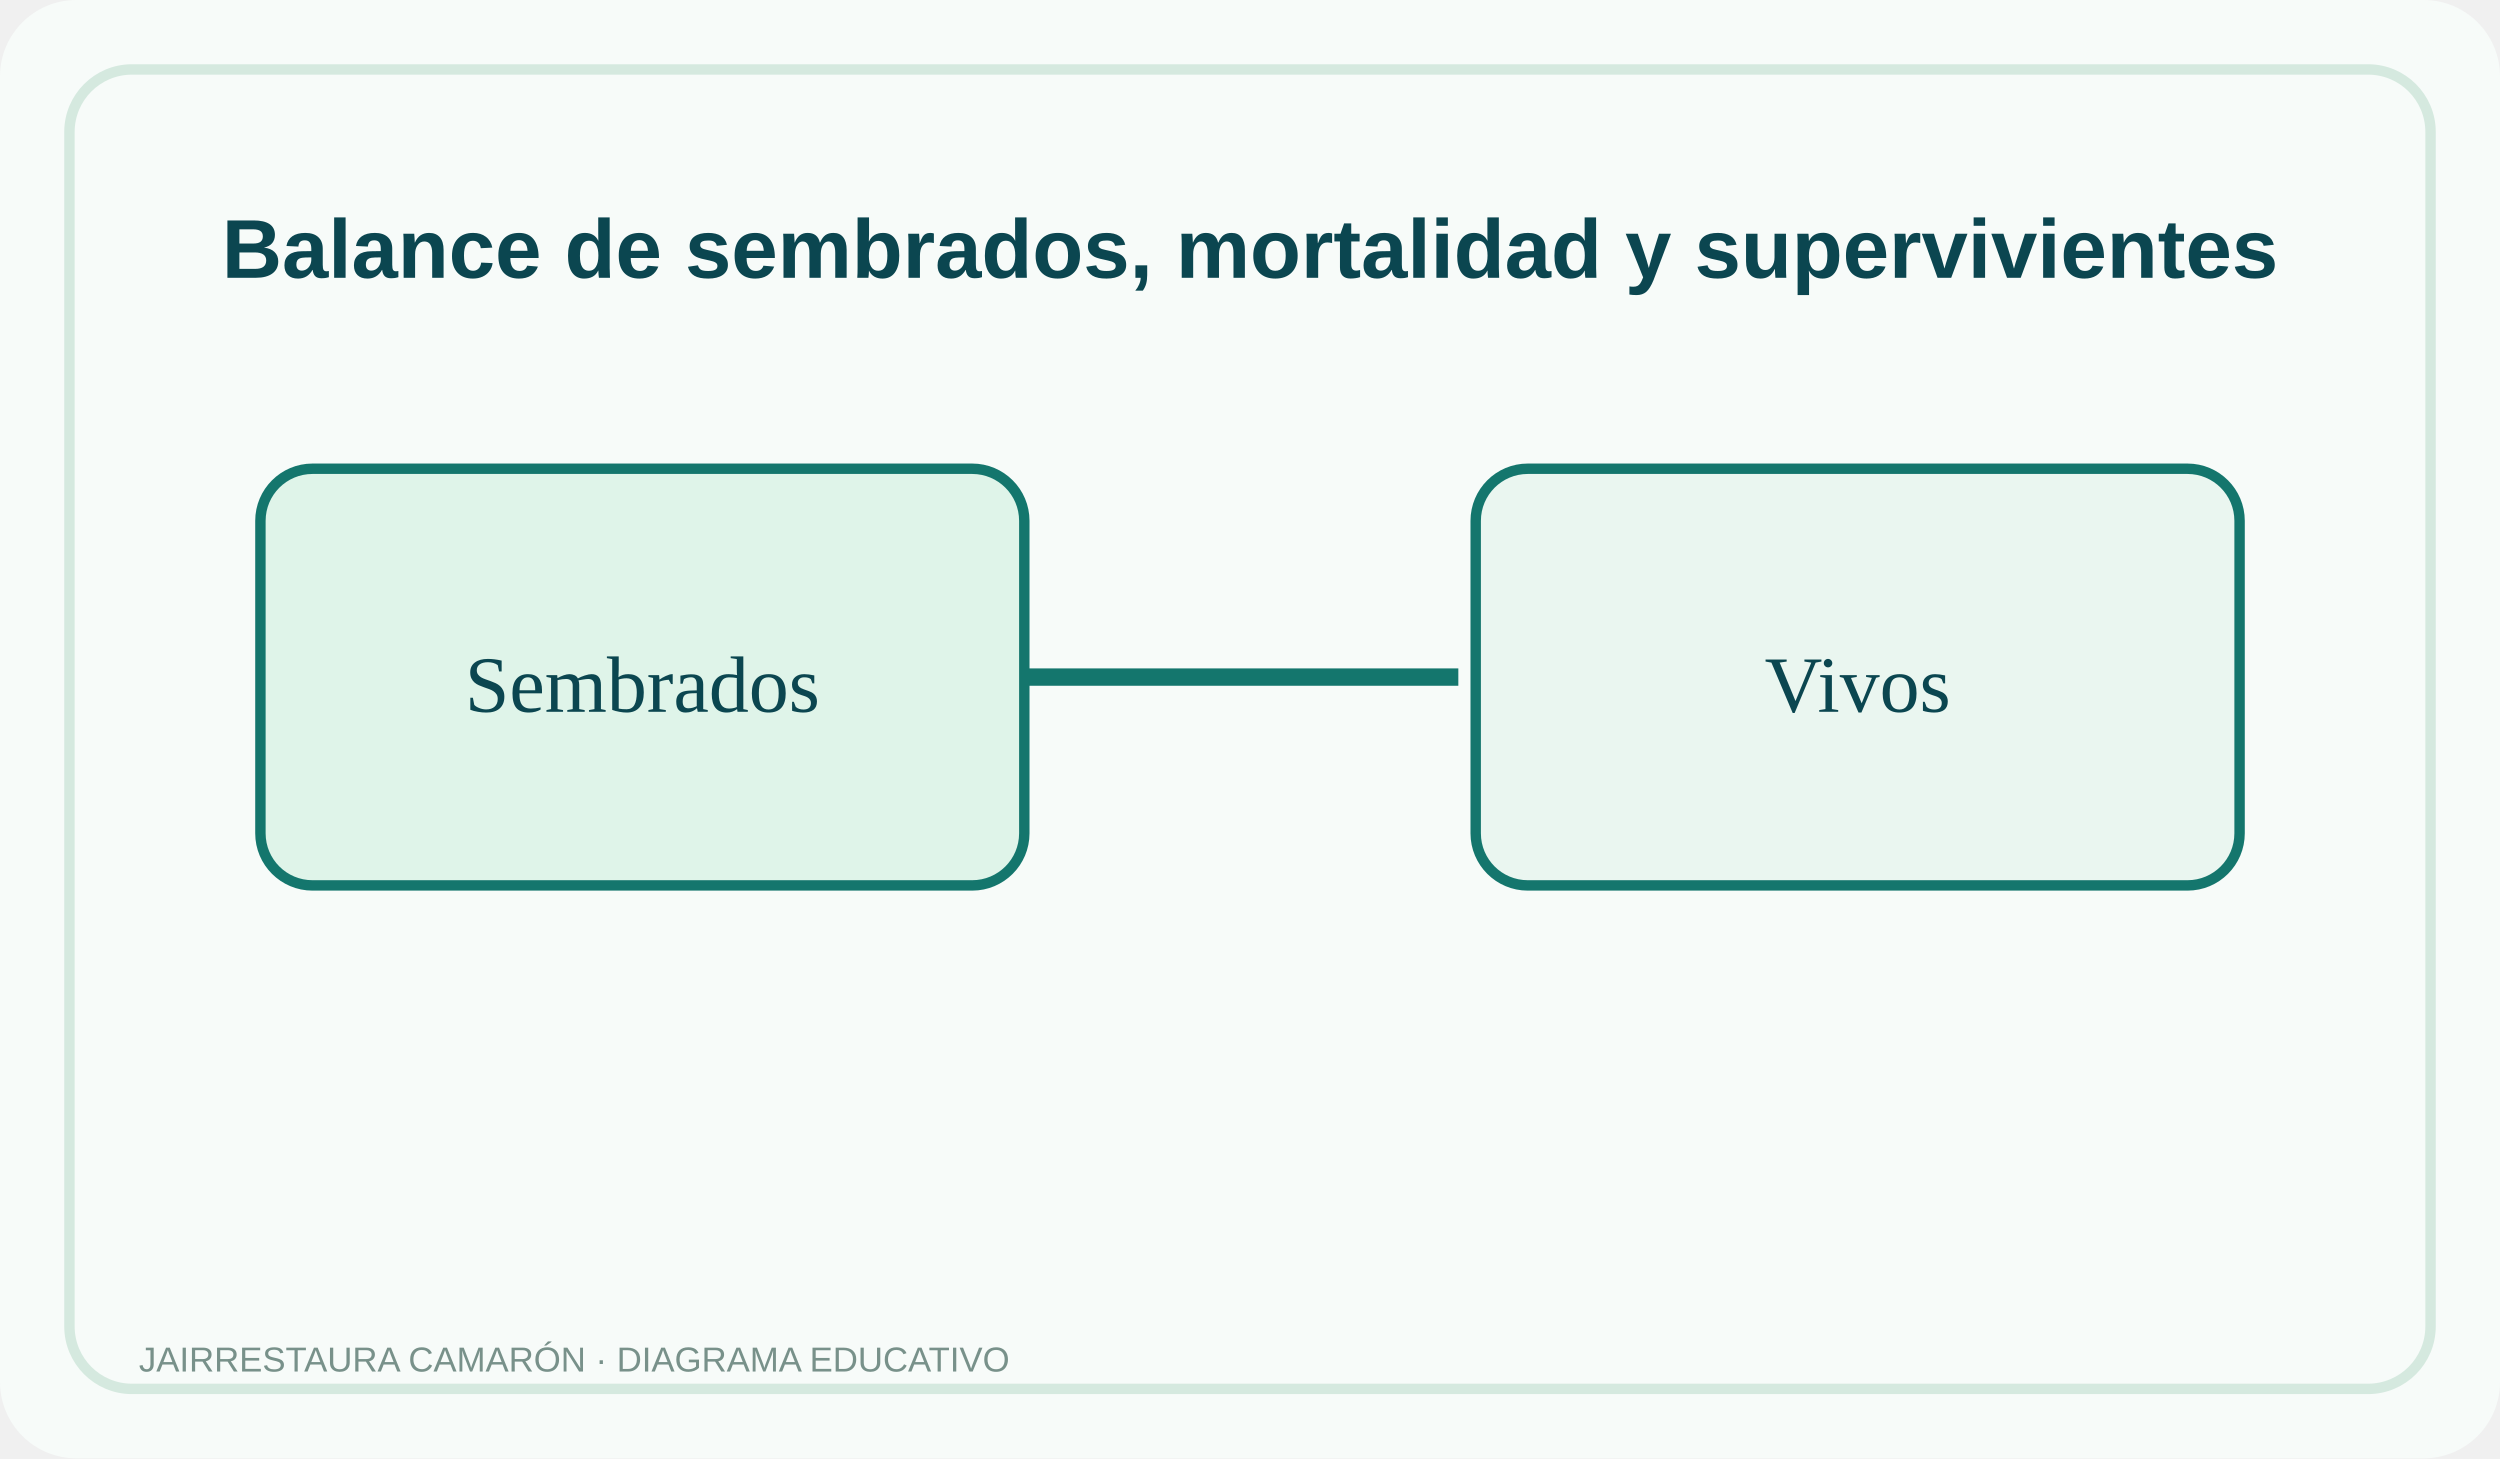
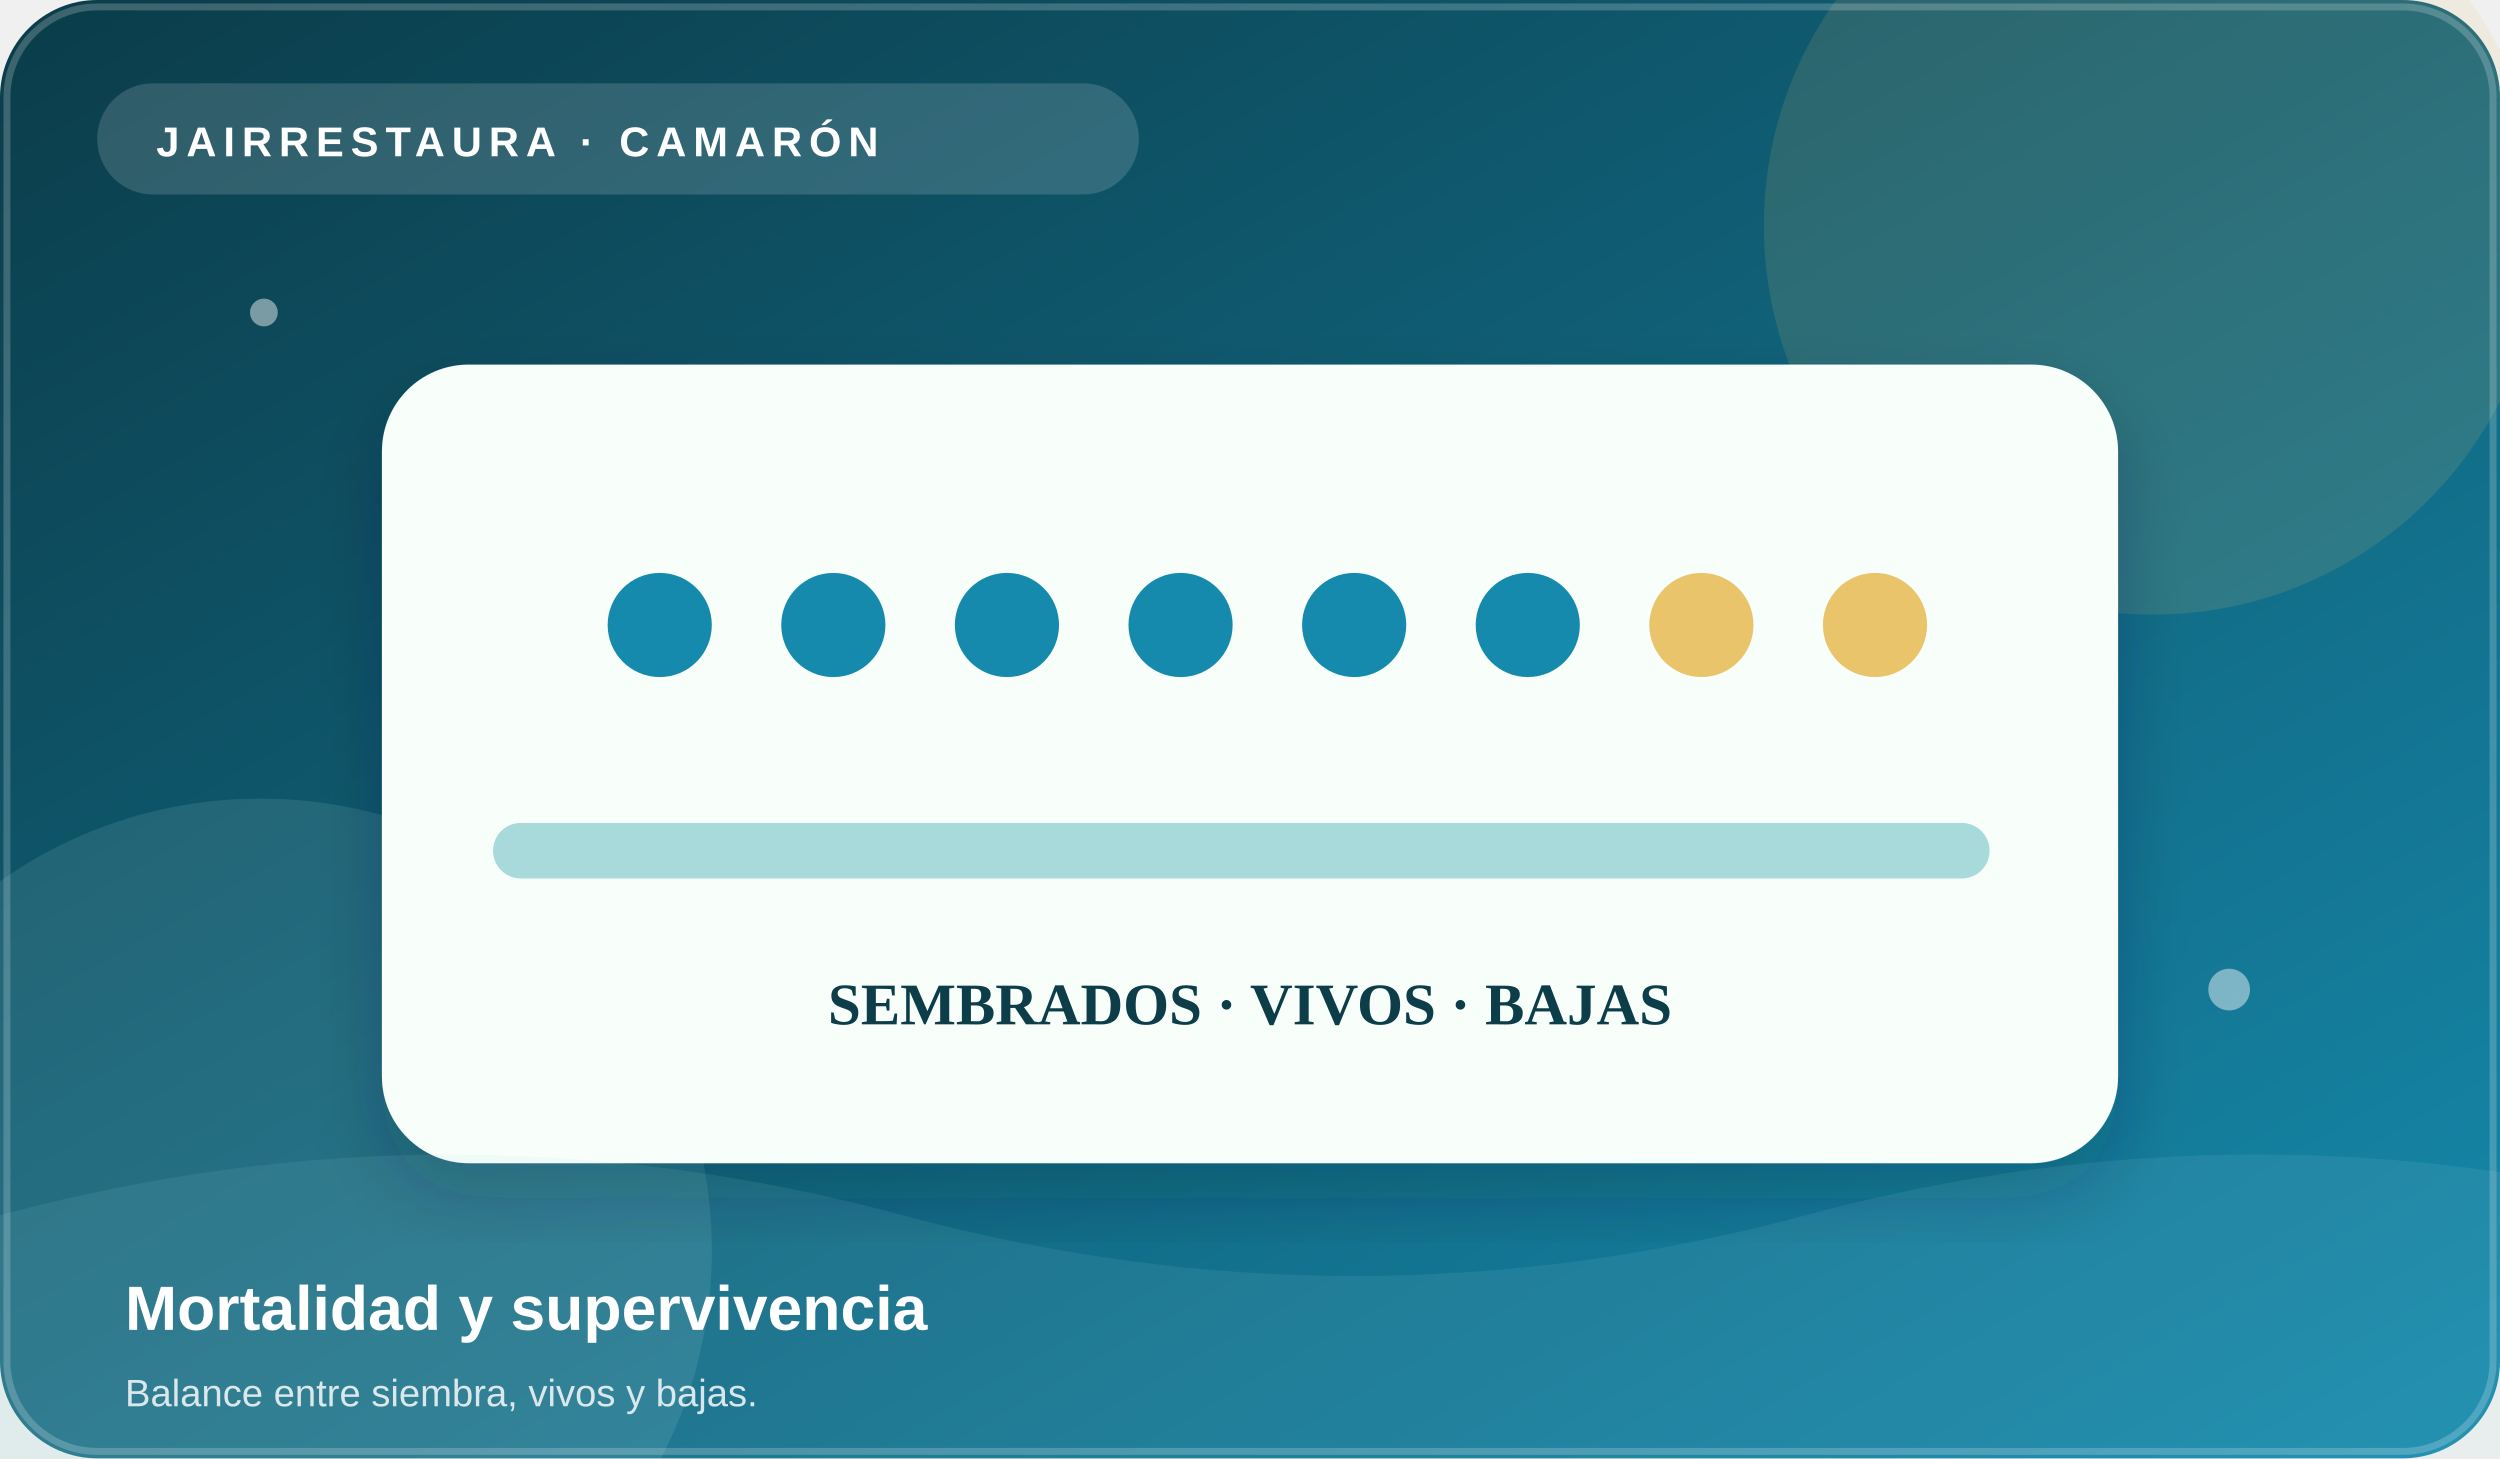
- <svg xmlns="http://www.w3.org/2000/svg" viewBox="0 0 720 420">
-   <rect width="720" height="420" rx="22" fill="#f7fbf9" />
-   <rect x="20" y="20" width="680" height="380" rx="18" fill="none" stroke="#d5e9df" stroke-width="3" />
-   <text x="360" y="80" text-anchor="middle" font-family="Arial" font-size="24" font-weight="700" fill="#0b4650">Balance de sembrados, mortalidad y supervivientes</text>
-   <rect x="75" y="135" width="220" height="120" rx="15" fill="#dff4e9" stroke="#14766d" stroke-width="3" />
-   <text x="185" y="205" text-anchor="middle" font-size="23" fill="#0b4650">Sembrados</text>
-   <path d="M295 195h125" stroke="#14766d" stroke-width="5" />
-   <rect x="425" y="135" width="220" height="120" rx="15" fill="#eaf6f0" stroke="#14766d" stroke-width="3" />
-   <text x="535" y="205" text-anchor="middle" font-size="23" fill="#0b4650">Vivos</text>
-   <text x="40" y="395" font-family="Arial" font-size="10" fill="#78918a">JAIRRESTAURA CAMARÓN · DIAGRAMA EDUCATIVO</text>
+ <svg xmlns="http://www.w3.org/2000/svg" viewBox="0 0 720 420" role="img" aria-labelledby="t d">
+   <defs>
+     <linearGradient id="bg" x2="1" y2="1">
+       <stop stop-color="#0b3c49" />
+       <stop offset="1" stop-color="#168aad" />
+     </linearGradient>
+     <linearGradient id="water" x2="0" y2="1">
+       <stop stop-color="#a8dadc" />
+       <stop offset="1" stop-color="#168aad" />
+     </linearGradient>
+     <linearGradient id="gold" x2="1" y2="1">
+       <stop stop-color="#e9c46a" />
+       <stop offset="1" stop-color="#e76f51" />
+     </linearGradient>
+     <filter id="shadow">
+       <feDropShadow dx="0" dy="10" stdDeviation="10" flood-color="#032b36" flood-opacity=".24" />
+     </filter>
+   </defs>
+   <rect width="720" height="420" rx="28" fill="url(#bg)" />
+   <circle cx="620" cy="65" r="112" fill="#e9c46a" opacity=".13" />
+   <circle cx="75" cy="360" r="130" fill="#a8dadc" opacity=".13" />
+   <g fill="#fff" opacity=".45">
+     <circle cx="76" cy="90" r="4">
+       <animate attributeName="cy" values="90;70;90" dur="4s" repeatCount="indefinite" />
+     </circle>
+     <circle cx="642" cy="285" r="6">
+       <animate attributeName="cy" values="285;260;285" dur="5s" repeatCount="indefinite" />
+     </circle>
+     <circle cx="585" cy="110" r="3" />
+   </g>
+   <g filter="url(#shadow)">
+     <rect x="110" y="105" width="500" height="230" rx="25" fill="#f8fffb" />
+     <g fill="#168aad">
+       <circle cx="190" cy="180" r="15" />
+       <circle cx="240" cy="180" r="15" />
+       <circle cx="290" cy="180" r="15" />
+       <circle cx="340" cy="180" r="15" />
+       <circle cx="390" cy="180" r="15" />
+       <circle cx="440" cy="180" r="15" />
+     </g>
+     <g fill="#e9c46a">
+       <circle cx="490" cy="180" r="15" />
+       <circle cx="540" cy="180" r="15" />
+     </g>
+     <path d="M150 245 H565" stroke="#a8dadc" stroke-width="16" stroke-linecap="round" />
+     <text x="360" y="295" text-anchor="middle" fill="#0b3c49" font-size="17" font-weight="800">SEMBRADOS · VIVOS · BAJAS</text>
+   </g>
+   <path d="M0 350 Q130 315 260 350 T520 350 T780 350 V420 H0Z" fill="#a8dadc" opacity=".10" />
+   <rect x="28" y="24" width="300" height="32" rx="16" fill="#fff" fill-opacity=".15" />
+   <text x="45" y="45" fill="#fff" font-family="Arial,sans-serif" font-size="12" font-weight="700" letter-spacing="2">JAIRRESTAURA · CAMARÓN</text>
+   <text x="36" y="383" fill="#fff" font-family="Arial,sans-serif" font-size="18" font-weight="800">Mortalidad y supervivencia</text>
+   <text x="36" y="405" fill="#fff" fill-opacity=".82" font-family="Arial,sans-serif" font-size="11">Balance entre siembra, vivos y bajas.</text>
+   <rect x="2" y="2" width="716" height="416" rx="26" fill="none" stroke="#fff" stroke-opacity=".2" stroke-width="2" />
</svg>
